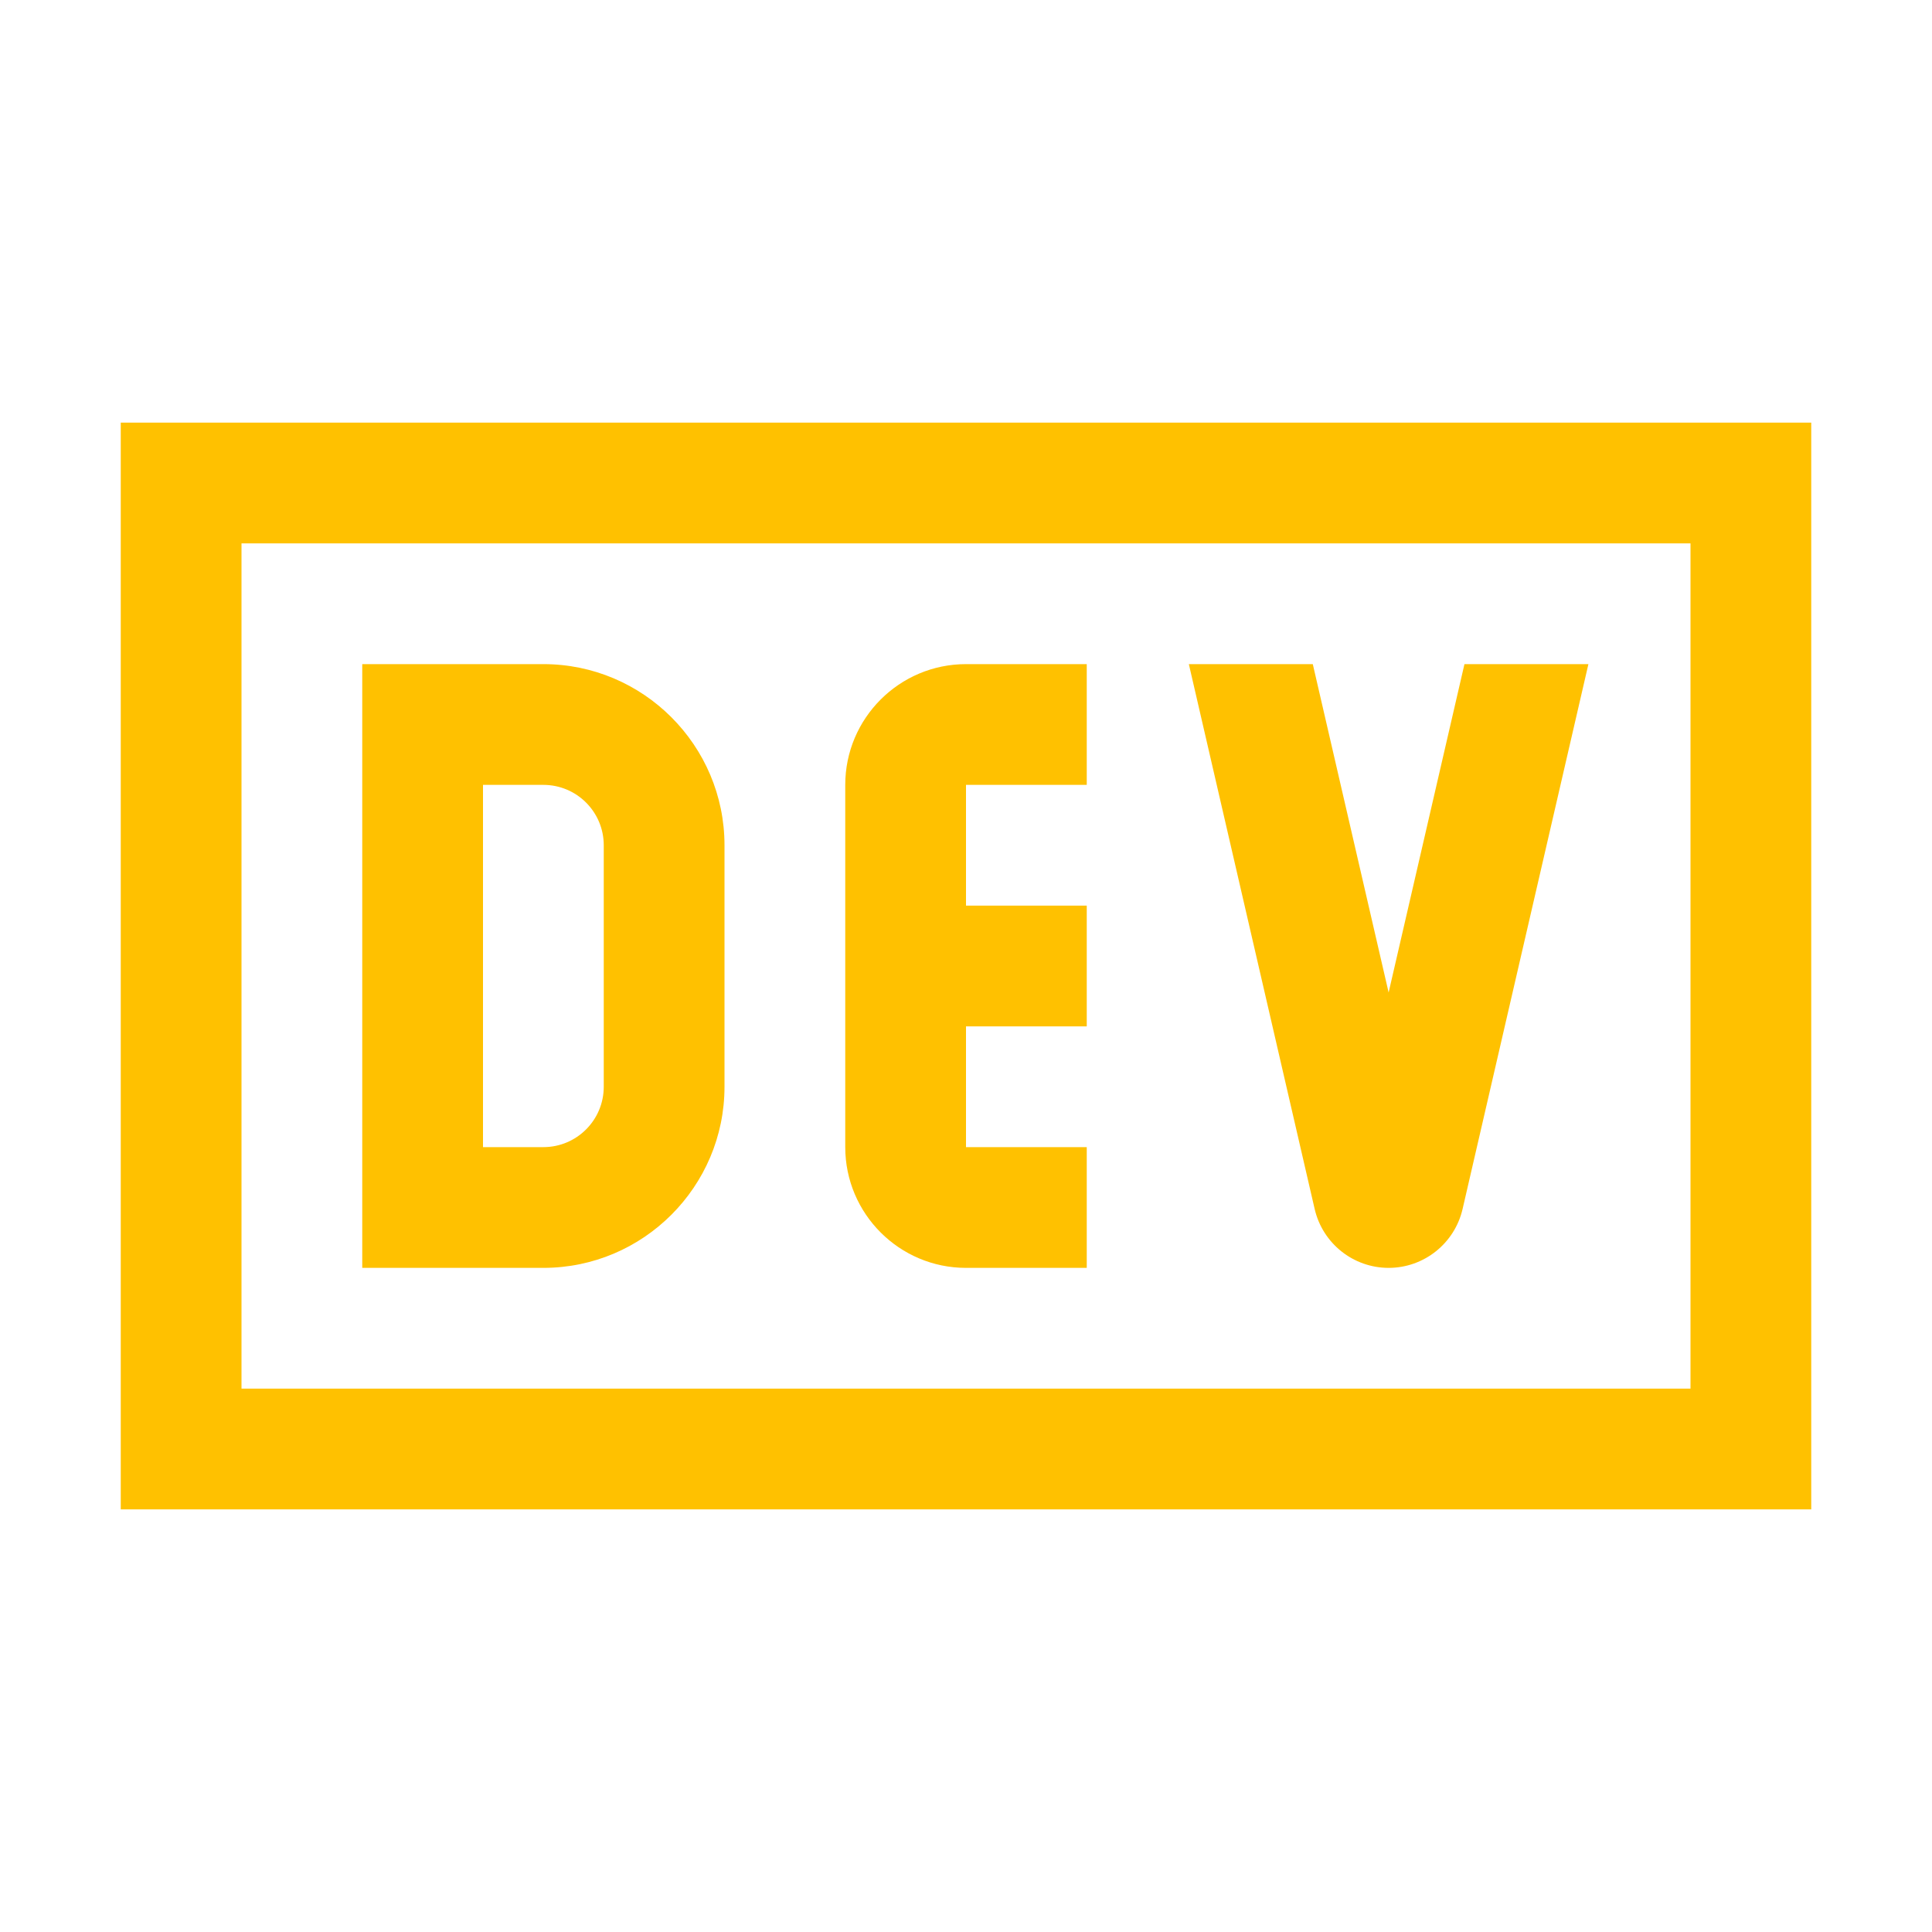
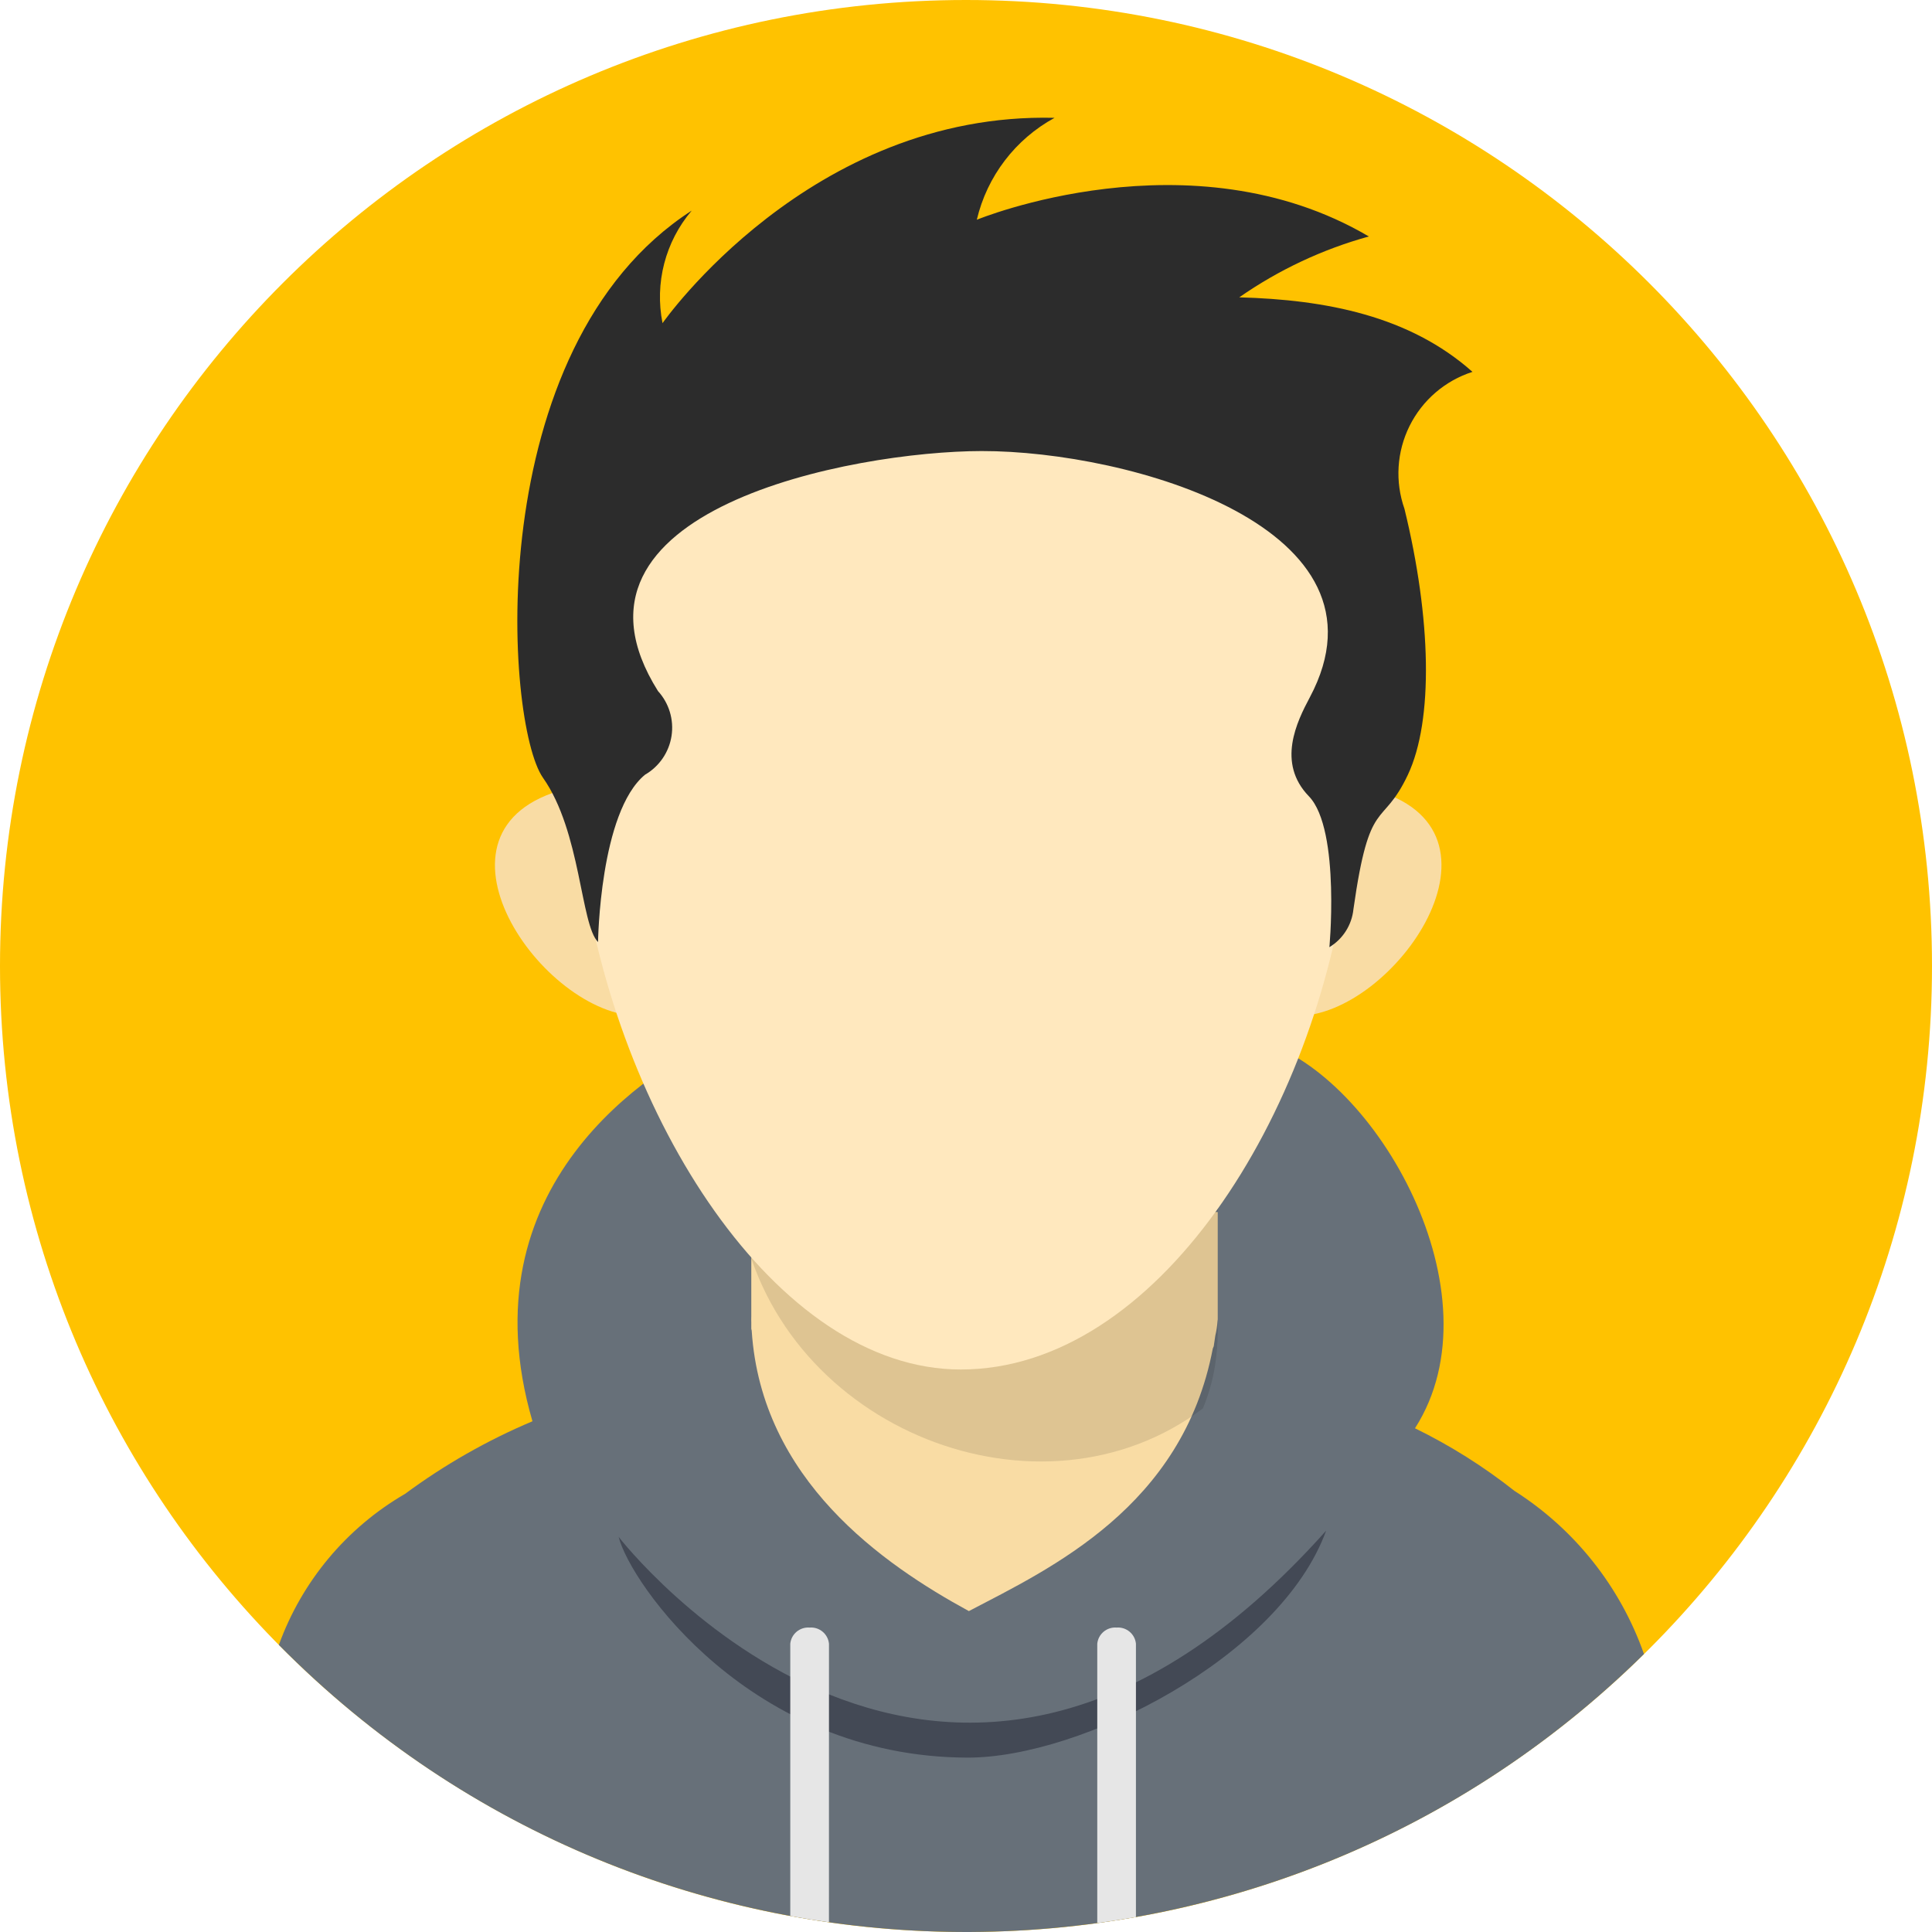
- <svg xmlns="http://www.w3.org/2000/svg" viewBox="0,0,256,256" width="16px" height="16px">
-   <g fill="#ffc100" fill-rule="nonzero" stroke="none" stroke-width="1" stroke-linecap="butt" stroke-linejoin="miter" stroke-miterlimit="10" stroke-dasharray="" stroke-dashoffset="0" font-family="none" font-weight="none" font-size="none" text-anchor="none" style="mix-blend-mode: normal">
-     <g transform="scale(8,8)">
-       <path d="M2,7v18h28v-18zM4,9h24v14h-24zM6,11v10h3c1.654,0 3,-1.346 3,-3v-4c0,-1.654 -1.346,-3 -3,-3zM16,11c-1.103,0 -2,0.897 -2,2v6c0,1.103 0.897,2 2,2h2v-2h-2v-2h2v-2h-2v-2h2v-2zM19.691,11l2.084,9.025c0.132,0.57 0.64,0.975 1.225,0.975c0.585,0 1.093,-0.405 1.225,-0.975l2.084,-9.025h-2.053l-1.256,5.439l-1.256,-5.439zM8,13h1c0.552,0 1,0.448 1,1v4c0,0.552 -0.448,1 -1,1h-1z" />
-     </g>
+ <svg xmlns="http://www.w3.org/2000/svg" id="SvgjsSvg1082" width="288" height="288" version="1.1">
+   <defs id="SvgjsDefs1083" />
+   <g id="SvgjsG1084">
+     <svg viewBox="0 0 61.8 61.8" width="288" height="288">
+       <g data-name="Layer 2">
+         <g data-name="—ÎÓÈ 1">
+           <circle cx="30.9" cy="30.9" r="30.9" fill="#ffc200" class="colorffc200 svgShape" />
+           <path fill="#677079" fill-rule="evenodd" d="M52.587 52.908a30.895 30.895 0 0 1-43.667-.291 9.206 9.206 0 0 1 4.037-4.832 19.799 19.799 0 0 1 4.075-2.322c-2.198-7.553 3.777-11.266 6.063-12.335 0 3.487 3.265 1.173 7.317 1.217 3.336.037 9.933 3.395 9.933-1.035 3.67 1.086 7.67 8.08 4.917 12.377a17.604 17.604 0 0 1 3.181 2.002 10.192 10.192 0 0 1 4.144 5.22z" class="color677079 svgShape" />
+           <path fill="#f9dca4" fill-rule="evenodd" d="m24.032 38.68 14.92.09v3.437l-.007.053a2.784 2.784 0 0 1-.07.462l-.05.341-.03.071c-.966 5.074-5.193 7.035-7.803 8.401-2.75-1.498-6.638-4.197-6.947-8.972l-.013-.059v-.2a8.897 8.897 0 0 1-.004-.207c0 .036.003.07.004.106z" class="colorf9dca4 svgShape" />
+           <path fill-rule="evenodd" d="M38.953 38.617v4.005a7.167 7.167 0 0 1-.095 1.108 6.01 6.01 0 0 1-.38 1.321c-5.184 3.915-13.444.704-14.763-5.983z" opacity=".11" fill="#000000" class="color000 svgShape" />
+           <path fill="#f9dca4" fill-rule="evenodd" d="M18.104 25.235c-4.94 1.27-.74 7.29 2.367 7.264a19.805 19.805 0 0 1-2.367-7.264zM43.837 25.235c4.94 1.27.74 7.29-2.368 7.263a19.8 19.8 0 0 0 2.368-7.263z" class="colorf9dca4 svgShape" />
+           <path fill="#ffe8be" fill-rule="evenodd" d="M30.733 11.361c20.523 0 12.525 32.446 0 32.446-11.83 0-20.523-32.446 0-32.446z" class="colorffe8be svgShape" />
+           <path fill="#2c2c2c" fill-rule="evenodd" d="M21.047 22.105a1.738 1.738 0 0 1-.414 2.676c-1.45 1.193-1.503 5.353-1.503 5.353-.56-.556-.547-3.534-1.761-5.255s-2.032-13.763 4.757-18.142a4.266 4.266 0 0 0-.933 3.6s4.716-6.763 12.54-6.568a5.029 5.029 0 0 0-2.487 3.26s6.84-2.822 12.54.535a13.576 13.576 0 0 0-4.145 1.947c2.768.076 5.443.59 7.46 2.384a3.412 3.412 0 0 0-2.176 4.38c.856 3.503.936 6.762.107 8.514-.829 1.752-1.22.621-1.739 4.295a1.609 1.609 0 0 1-.77 1.214c-.02.266.382-3.756-.655-4.827-1.036-1.07-.385-2.385.029-3.163 2.89-5.427-5.765-7.886-10.496-7.88-4.103.005-14 1.87-10.354 7.677z" class="color8a5c42 svgShape" />
+           <path fill="#434955" fill-rule="evenodd" d="M19.79 49.162c.03.038 10.418 13.483 22.63-.2-1.475 4.052-7.837 7.27-11.476 7.26-6.95-.02-10.796-5.6-11.154-7.06z" class="color434955 svgShape" />
+           <path fill="#e6e6e6" fill-rule="evenodd" d="M36.336 61.323c-.41.072-.822.135-1.237.192v-8.937a.576.576 0 0 1 .618-.516.576.576 0 0 1 .619.516v8.745zm-9.82.166q-.622-.089-1.237-.2v-8.711a.576.576 0 0 1 .618-.516.576.576 0 0 1 .62.516z" class="colore6e6e6 svgShape" />
+         </g>
+       </g>
+     </svg>
  </g>
</svg>
